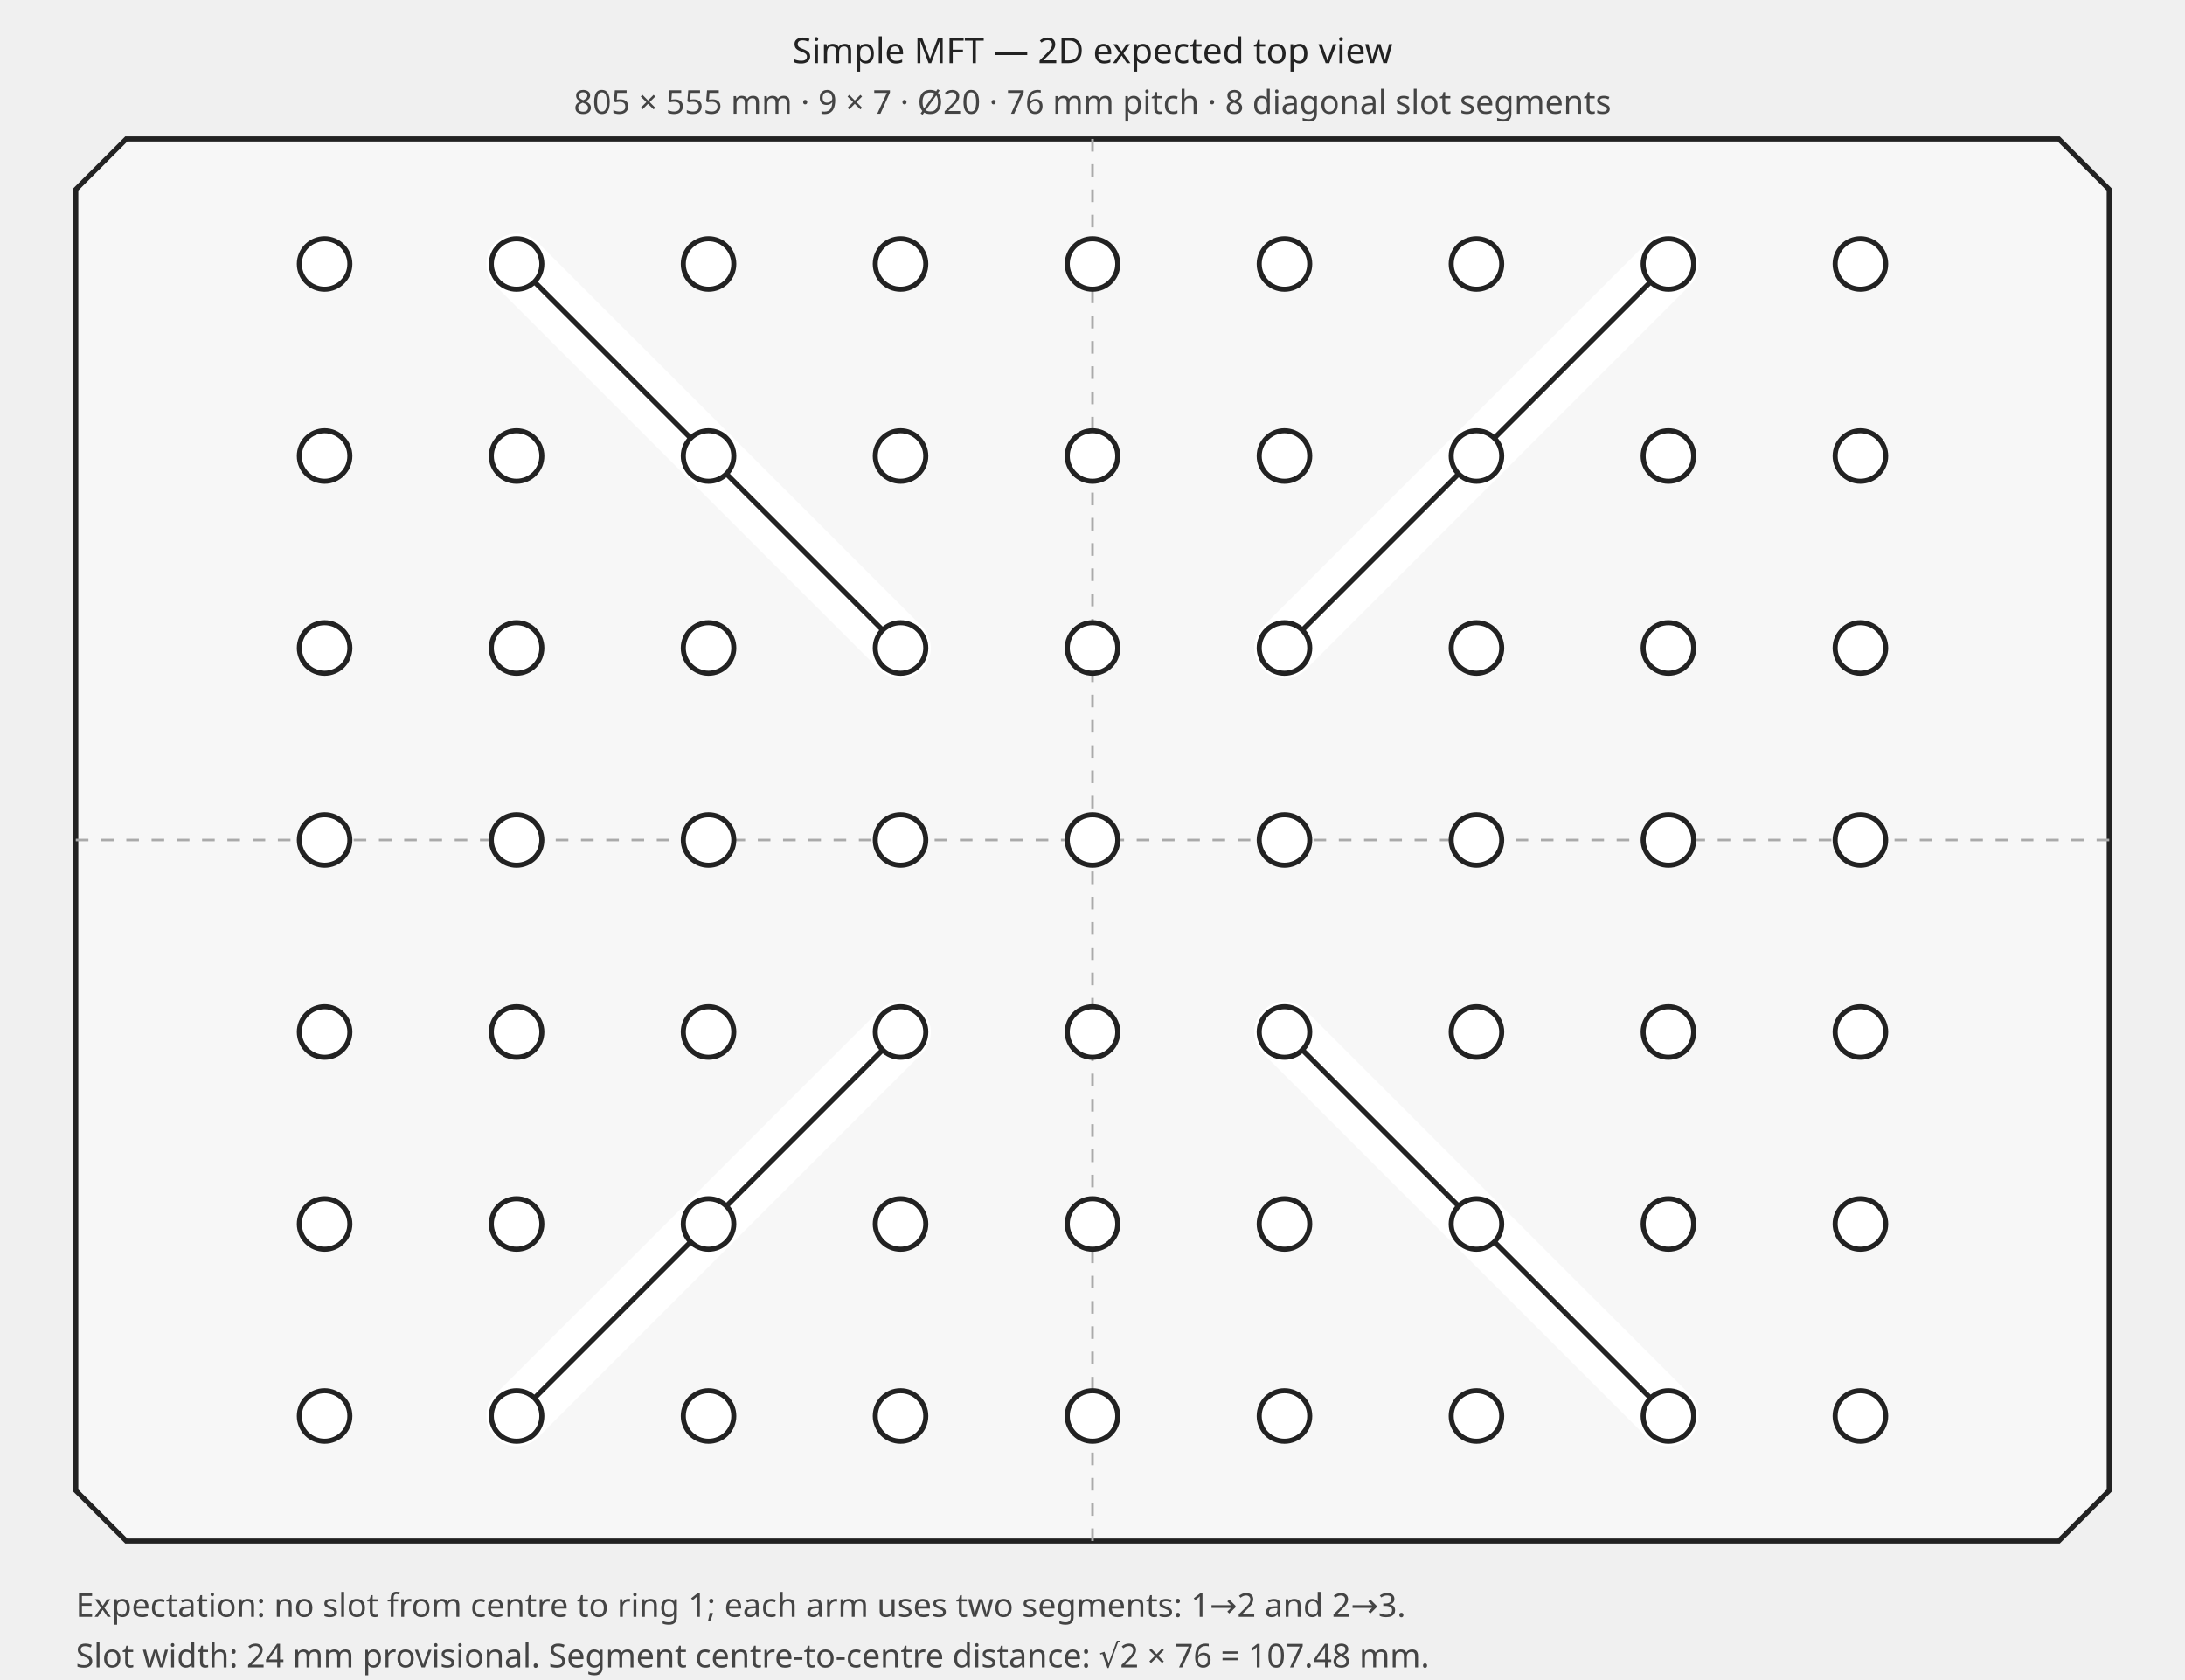
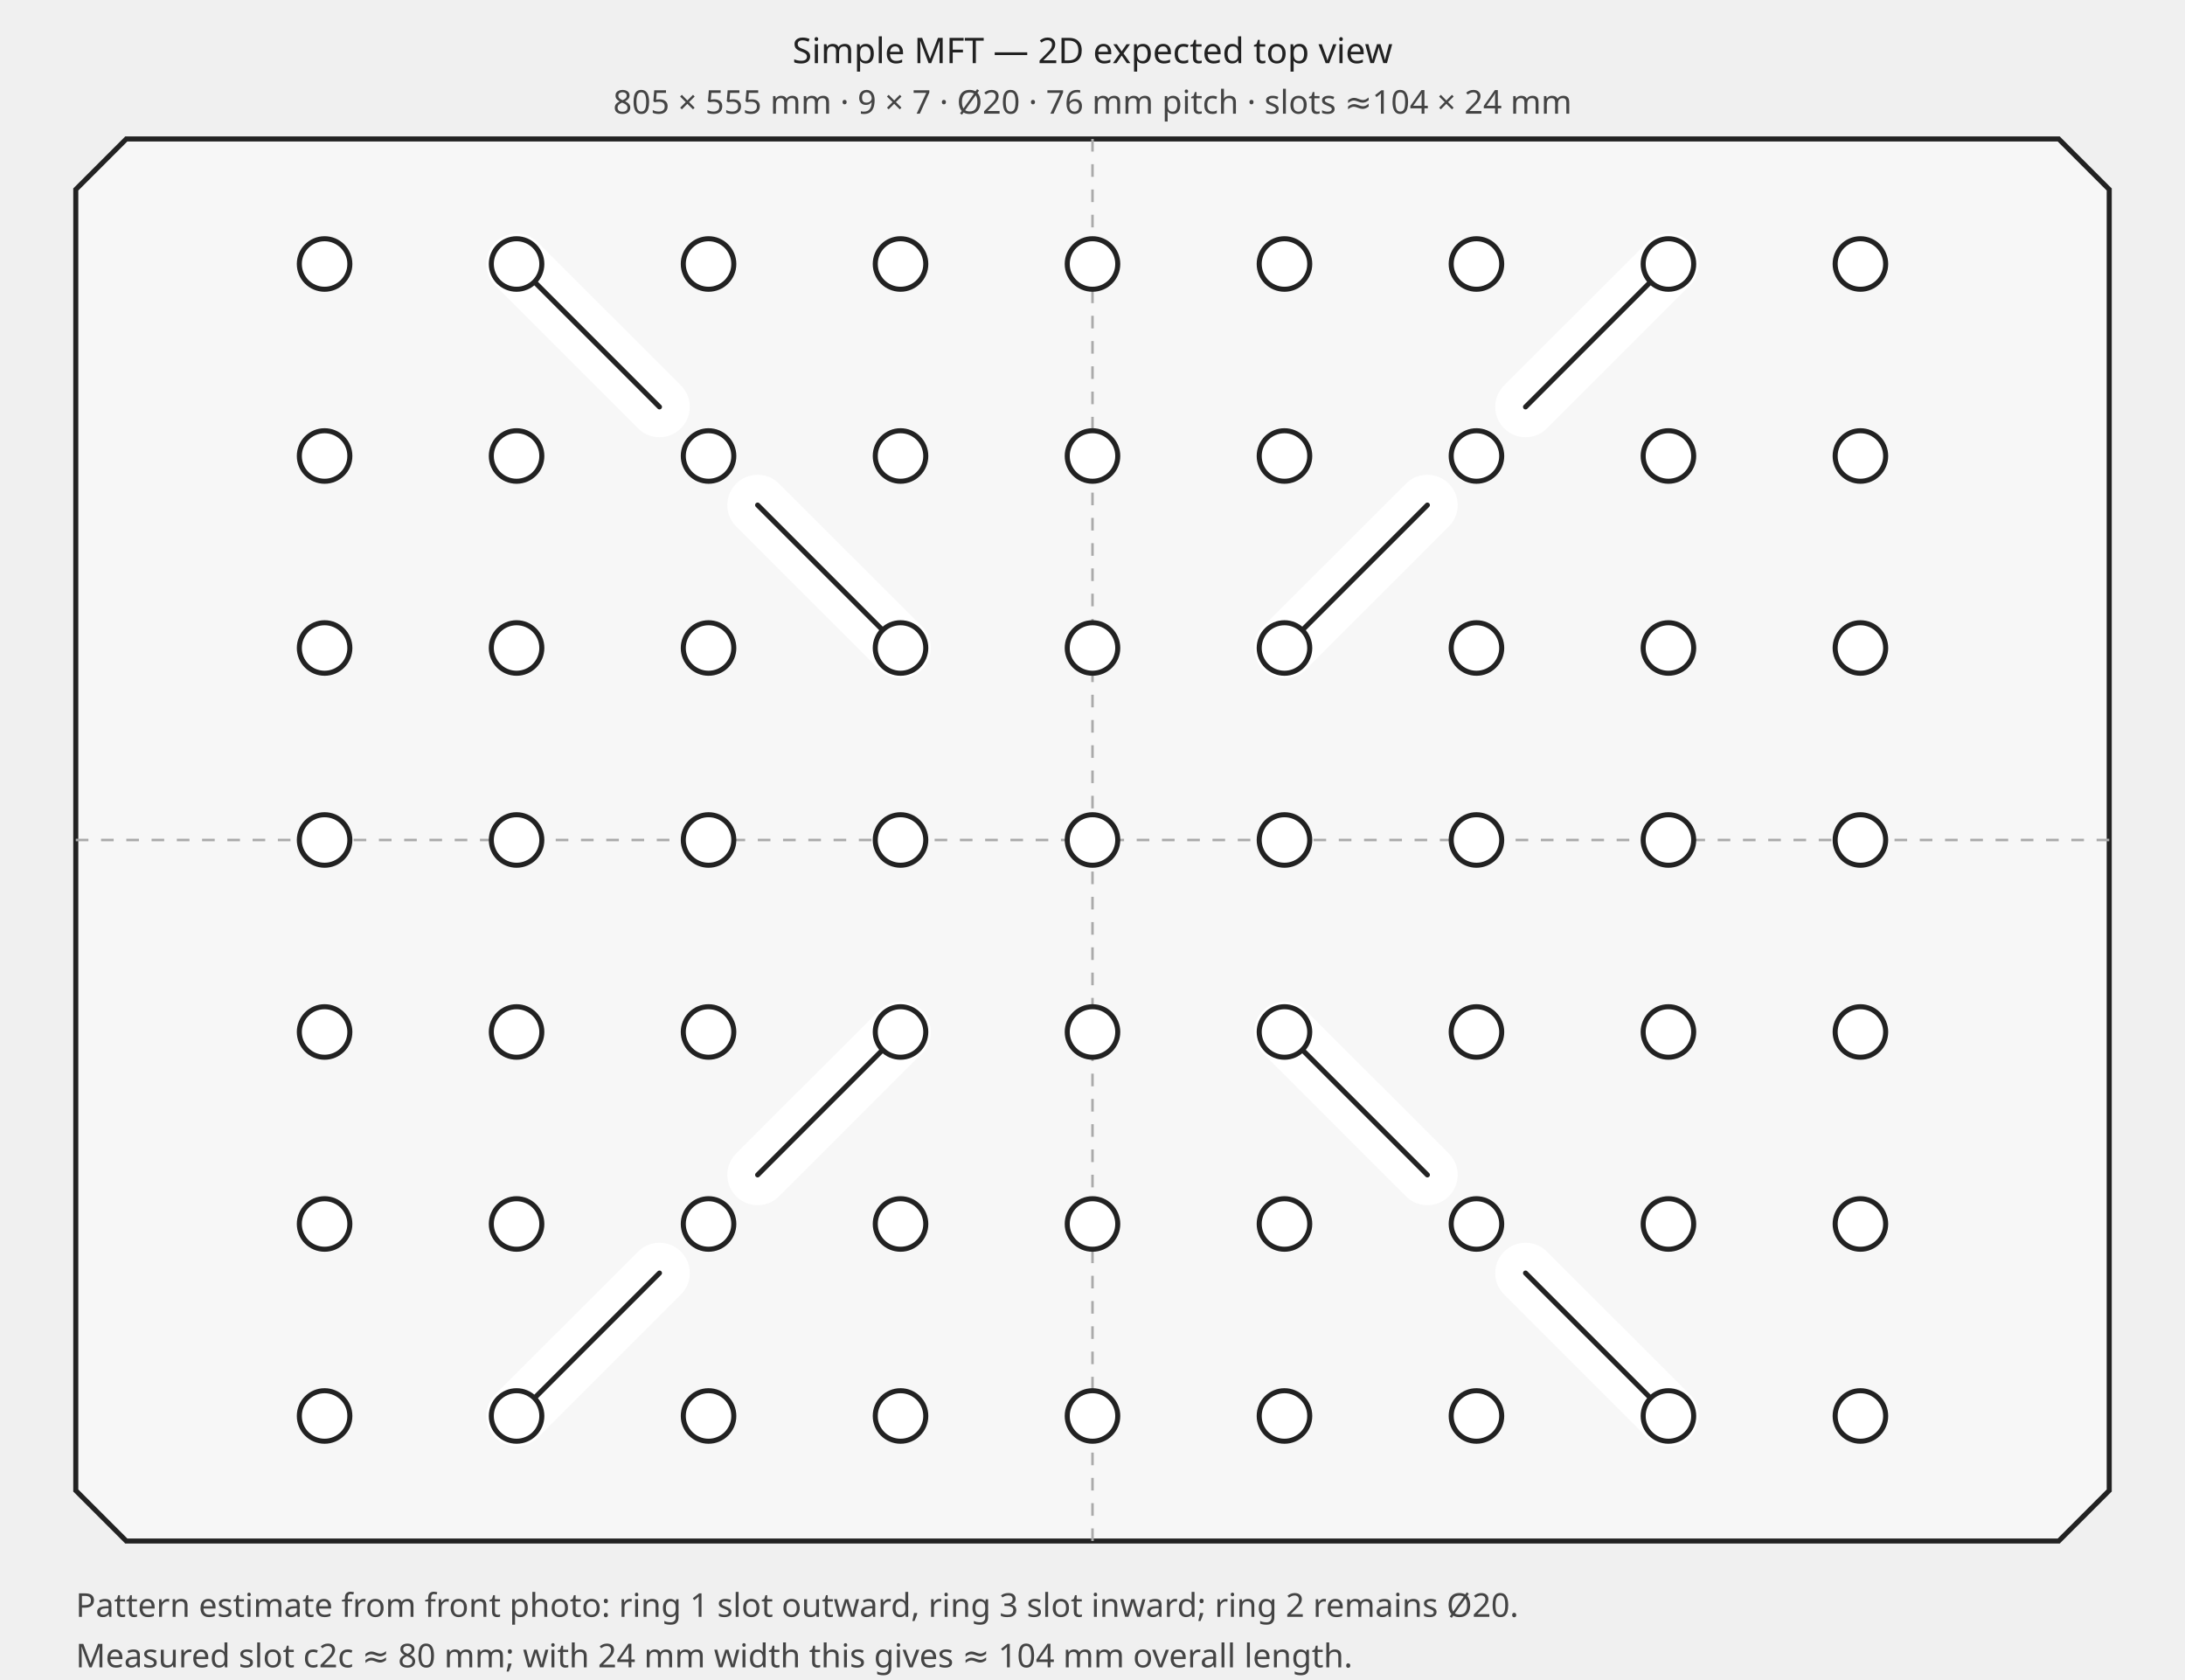
<svg xmlns="http://www.w3.org/2000/svg" viewBox="-30 -55 865 665" width="865" height="665">
  <style>
    .plate { fill: #f7f7f7; stroke: #222; stroke-width: 2; }
    .hole { fill: #fff; stroke: #222; stroke-width: 2; }
    .slot { stroke: #fff; stroke-width: 24; stroke-linecap: round; }
    .slot-edge { fill: none; stroke: #222; stroke-width: 2; stroke-linecap: round; }
    .dim { font: 14px sans-serif; fill: #222; }
    .note { font: 13px sans-serif; fill: #444; }
    .center { stroke: #aaa; stroke-width: 1; stroke-dasharray: 5 5; }
  </style>
  <text x="402.5" y="-30" text-anchor="middle" class="dim">Simple MFT — 2D expected top view</text>
-   <text x="402.5" y="-10" text-anchor="middle" class="note">805 × 555 mm · 9 × 7 · Ø20 · 76 mm pitch · 8 diagonal slot segments</text>
+   <text x="402.5" y="-10" text-anchor="middle" class="note">805 × 555 mm · 9 × 7 · Ø20 · 76 mm pitch · slots ≈104 × 24 mm</text>
  <path class="plate" d="M20 0 H785 L805 20 V535 L785 555 H20 L0 535 V20 Z" />
  <line x1="402.5" y1="0" x2="402.5" y2="555" class="center" />
  <line x1="0" y1="277.5" x2="805" y2="277.5" class="center" />
-   <line x1="478.5" y1="201.5" x2="554.5" y2="125.5" class="slot" />
-   <line x1="554.5" y1="125.5" x2="630.5" y2="49.5" class="slot" />
-   <line x1="326.5" y1="201.5" x2="250.5" y2="125.5" class="slot" />
-   <line x1="250.5" y1="125.5" x2="174.5" y2="49.5" class="slot" />
-   <line x1="326.5" y1="353.5" x2="250.5" y2="429.5" class="slot" />
-   <line x1="250.5" y1="429.5" x2="174.5" y2="505.5" class="slot" />
-   <line x1="478.5" y1="353.5" x2="554.5" y2="429.5" class="slot" />
-   <line x1="554.5" y1="429.5" x2="630.5" y2="505.5" class="slot" />
-   <line x1="478.5" y1="201.5" x2="554.5" y2="125.5" class="slot-edge" />
-   <line x1="554.5" y1="125.5" x2="630.5" y2="49.5" class="slot-edge" />
-   <line x1="326.5" y1="201.5" x2="250.5" y2="125.5" class="slot-edge" />
-   <line x1="250.5" y1="125.5" x2="174.5" y2="49.5" class="slot-edge" />
-   <line x1="326.5" y1="353.5" x2="250.5" y2="429.5" class="slot-edge" />
-   <line x1="250.5" y1="429.5" x2="174.5" y2="505.5" class="slot-edge" />
-   <line x1="478.5" y1="353.5" x2="554.5" y2="429.5" class="slot-edge" />
-   <line x1="554.5" y1="429.5" x2="630.5" y2="505.5" class="slot-edge" />
-   <circle cx="98.5" cy="505.5" r="10" class="hole" />
-   <circle cx="174.5" cy="505.5" r="10" class="hole" />
-   <circle cx="250.5" cy="505.5" r="10" class="hole" />
-   <circle cx="326.5" cy="505.5" r="10" class="hole" />
-   <circle cx="402.5" cy="505.5" r="10" class="hole" />
-   <circle cx="478.5" cy="505.5" r="10" class="hole" />
-   <circle cx="554.5" cy="505.5" r="10" class="hole" />
-   <circle cx="630.5" cy="505.5" r="10" class="hole" />
-   <circle cx="706.5" cy="505.5" r="10" class="hole" />
-   <circle cx="98.5" cy="429.5" r="10" class="hole" />
-   <circle cx="174.5" cy="429.5" r="10" class="hole" />
-   <circle cx="250.5" cy="429.5" r="10" class="hole" />
-   <circle cx="326.5" cy="429.5" r="10" class="hole" />
-   <circle cx="402.5" cy="429.5" r="10" class="hole" />
-   <circle cx="478.5" cy="429.5" r="10" class="hole" />
-   <circle cx="554.5" cy="429.5" r="10" class="hole" />
-   <circle cx="630.5" cy="429.5" r="10" class="hole" />
-   <circle cx="706.5" cy="429.5" r="10" class="hole" />
-   <circle cx="98.5" cy="353.5" r="10" class="hole" />
-   <circle cx="174.5" cy="353.5" r="10" class="hole" />
-   <circle cx="250.5" cy="353.5" r="10" class="hole" />
-   <circle cx="326.5" cy="353.5" r="10" class="hole" />
-   <circle cx="402.5" cy="353.5" r="10" class="hole" />
-   <circle cx="478.5" cy="353.5" r="10" class="hole" />
-   <circle cx="554.5" cy="353.5" r="10" class="hole" />
-   <circle cx="630.5" cy="353.5" r="10" class="hole" />
-   <circle cx="706.5" cy="353.5" r="10" class="hole" />
-   <circle cx="98.5" cy="277.5" r="10" class="hole" />
-   <circle cx="174.5" cy="277.5" r="10" class="hole" />
-   <circle cx="250.5" cy="277.5" r="10" class="hole" />
-   <circle cx="326.5" cy="277.5" r="10" class="hole" />
-   <circle cx="402.5" cy="277.5" r="10" class="hole" />
-   <circle cx="478.5" cy="277.5" r="10" class="hole" />
-   <circle cx="554.5" cy="277.5" r="10" class="hole" />
-   <circle cx="630.5" cy="277.5" r="10" class="hole" />
-   <circle cx="706.5" cy="277.5" r="10" class="hole" />
-   <circle cx="98.5" cy="201.5" r="10" class="hole" />
-   <circle cx="174.5" cy="201.5" r="10" class="hole" />
-   <circle cx="250.5" cy="201.5" r="10" class="hole" />
-   <circle cx="326.5" cy="201.5" r="10" class="hole" />
-   <circle cx="402.5" cy="201.5" r="10" class="hole" />
-   <circle cx="478.5" cy="201.5" r="10" class="hole" />
-   <circle cx="554.5" cy="201.5" r="10" class="hole" />
-   <circle cx="630.5" cy="201.5" r="10" class="hole" />
-   <circle cx="706.5" cy="201.5" r="10" class="hole" />
-   <circle cx="98.5" cy="125.5" r="10" class="hole" />
-   <circle cx="174.5" cy="125.5" r="10" class="hole" />
-   <circle cx="250.5" cy="125.5" r="10" class="hole" />
-   <circle cx="326.5" cy="125.5" r="10" class="hole" />
-   <circle cx="402.5" cy="125.5" r="10" class="hole" />
-   <circle cx="478.5" cy="125.5" r="10" class="hole" />
-   <circle cx="554.5" cy="125.5" r="10" class="hole" />
-   <circle cx="630.5" cy="125.5" r="10" class="hole" />
-   <circle cx="706.5" cy="125.5" r="10" class="hole" />
-   <circle cx="98.5" cy="49.5" r="10" class="hole" />
-   <circle cx="174.5" cy="49.5" r="10" class="hole" />
-   <circle cx="250.5" cy="49.5" r="10" class="hole" />
-   <circle cx="326.5" cy="49.5" r="10" class="hole" />
-   <circle cx="402.5" cy="49.5" r="10" class="hole" />
-   <circle cx="478.5" cy="49.5" r="10" class="hole" />
-   <circle cx="554.5" cy="49.5" r="10" class="hole" />
-   <circle cx="630.5" cy="49.5" r="10" class="hole" />
-   <circle cx="706.5" cy="49.5" r="10" class="hole" />
-   <text x="0" y="585" class="note">Expectation: no slot from centre to ring 1; each arm uses two segments: 1→2 and 2→3.</text>
-   <text x="0" y="605" class="note">Slot width: 24 mm provisional. Segment centre-to-centre distance: √2 × 76 = 107.48 mm.</text>
+   <g class="slot">
+     <line x1="478.5" y1="201.5" x2="535.069" y2="144.931" />
+     <line x1="630.5" y1="49.5" x2="573.931" y2="106.069" />
+     <line x1="326.5" y1="201.5" x2="269.931" y2="144.931" />
+     <line x1="174.5" y1="49.5" x2="231.069" y2="106.069" />
+     <line x1="326.5" y1="353.5" x2="269.931" y2="410.069" />
+     <line x1="174.5" y1="505.5" x2="231.069" y2="448.931" />
+     <line x1="478.5" y1="353.5" x2="535.069" y2="410.069" />
+     <line x1="630.5" y1="505.5" x2="573.931" y2="448.931" />
+   </g>
+   <g class="slot-edge">
+     <line x1="478.5" y1="201.5" x2="535.069" y2="144.931" />
+     <line x1="630.5" y1="49.5" x2="573.931" y2="106.069" />
+     <line x1="326.5" y1="201.5" x2="269.931" y2="144.931" />
+     <line x1="174.5" y1="49.5" x2="231.069" y2="106.069" />
+     <line x1="326.5" y1="353.5" x2="269.931" y2="410.069" />
+     <line x1="174.5" y1="505.5" x2="231.069" y2="448.931" />
+     <line x1="478.5" y1="353.5" x2="535.069" y2="410.069" />
+     <line x1="630.5" y1="505.5" x2="573.931" y2="448.931" />
+   </g>
+   <circle cx="98.5" cy="49.5" r="10" class="hole" />\n<circle cx="174.5" cy="49.5" r="10" class="hole" />\n<circle cx="250.5" cy="49.5" r="10" class="hole" />\n<circle cx="326.5" cy="49.5" r="10" class="hole" />\n<circle cx="402.5" cy="49.5" r="10" class="hole" />\n<circle cx="478.5" cy="49.5" r="10" class="hole" />\n<circle cx="554.5" cy="49.5" r="10" class="hole" />\n<circle cx="630.5" cy="49.5" r="10" class="hole" />\n<circle cx="706.5" cy="49.5" r="10" class="hole" />\n<circle cx="98.5" cy="125.5" r="10" class="hole" />\n<circle cx="174.5" cy="125.5" r="10" class="hole" />\n<circle cx="250.5" cy="125.5" r="10" class="hole" />\n<circle cx="326.5" cy="125.5" r="10" class="hole" />\n<circle cx="402.5" cy="125.5" r="10" class="hole" />\n<circle cx="478.5" cy="125.5" r="10" class="hole" />\n<circle cx="554.5" cy="125.5" r="10" class="hole" />\n<circle cx="630.5" cy="125.5" r="10" class="hole" />\n<circle cx="706.5" cy="125.5" r="10" class="hole" />\n<circle cx="98.5" cy="201.5" r="10" class="hole" />\n<circle cx="174.5" cy="201.5" r="10" class="hole" />\n<circle cx="250.5" cy="201.5" r="10" class="hole" />\n<circle cx="326.5" cy="201.5" r="10" class="hole" />\n<circle cx="402.5" cy="201.5" r="10" class="hole" />\n<circle cx="478.5" cy="201.5" r="10" class="hole" />\n<circle cx="554.5" cy="201.5" r="10" class="hole" />\n<circle cx="630.5" cy="201.5" r="10" class="hole" />\n<circle cx="706.5" cy="201.5" r="10" class="hole" />\n<circle cx="98.5" cy="277.5" r="10" class="hole" />\n<circle cx="174.5" cy="277.5" r="10" class="hole" />\n<circle cx="250.5" cy="277.5" r="10" class="hole" />\n<circle cx="326.5" cy="277.5" r="10" class="hole" />\n<circle cx="402.5" cy="277.5" r="10" class="hole" />\n<circle cx="478.5" cy="277.5" r="10" class="hole" />\n<circle cx="554.5" cy="277.5" r="10" class="hole" />\n<circle cx="630.5" cy="277.5" r="10" class="hole" />\n<circle cx="706.5" cy="277.5" r="10" class="hole" />\n<circle cx="98.5" cy="353.5" r="10" class="hole" />\n<circle cx="174.5" cy="353.5" r="10" class="hole" />\n<circle cx="250.5" cy="353.5" r="10" class="hole" />\n<circle cx="326.5" cy="353.5" r="10" class="hole" />\n<circle cx="402.5" cy="353.5" r="10" class="hole" />\n<circle cx="478.5" cy="353.5" r="10" class="hole" />\n<circle cx="554.5" cy="353.5" r="10" class="hole" />\n<circle cx="630.5" cy="353.5" r="10" class="hole" />\n<circle cx="706.5" cy="353.5" r="10" class="hole" />\n<circle cx="98.5" cy="429.5" r="10" class="hole" />\n<circle cx="174.5" cy="429.5" r="10" class="hole" />\n<circle cx="250.5" cy="429.5" r="10" class="hole" />\n<circle cx="326.5" cy="429.5" r="10" class="hole" />\n<circle cx="402.5" cy="429.5" r="10" class="hole" />\n<circle cx="478.5" cy="429.5" r="10" class="hole" />\n<circle cx="554.5" cy="429.5" r="10" class="hole" />\n<circle cx="630.5" cy="429.5" r="10" class="hole" />\n<circle cx="706.5" cy="429.5" r="10" class="hole" />\n<circle cx="98.5" cy="505.5" r="10" class="hole" />\n<circle cx="174.5" cy="505.5" r="10" class="hole" />\n<circle cx="250.5" cy="505.5" r="10" class="hole" />\n<circle cx="326.5" cy="505.5" r="10" class="hole" />\n<circle cx="402.5" cy="505.5" r="10" class="hole" />\n<circle cx="478.5" cy="505.5" r="10" class="hole" />\n<circle cx="554.5" cy="505.5" r="10" class="hole" />\n<circle cx="630.5" cy="505.5" r="10" class="hole" />\n<circle cx="706.5" cy="505.5" r="10" class="hole" />
+   <text x="0" y="585" class="note">Pattern estimate from front photo: ring 1 slot outward, ring 3 slot inward; ring 2 remains Ø20.</text>
+   <text x="0" y="605" class="note">Measured slot c2c ≈ 80 mm; with 24 mm width this gives ≈ 104 mm overall length.</text>
</svg>
